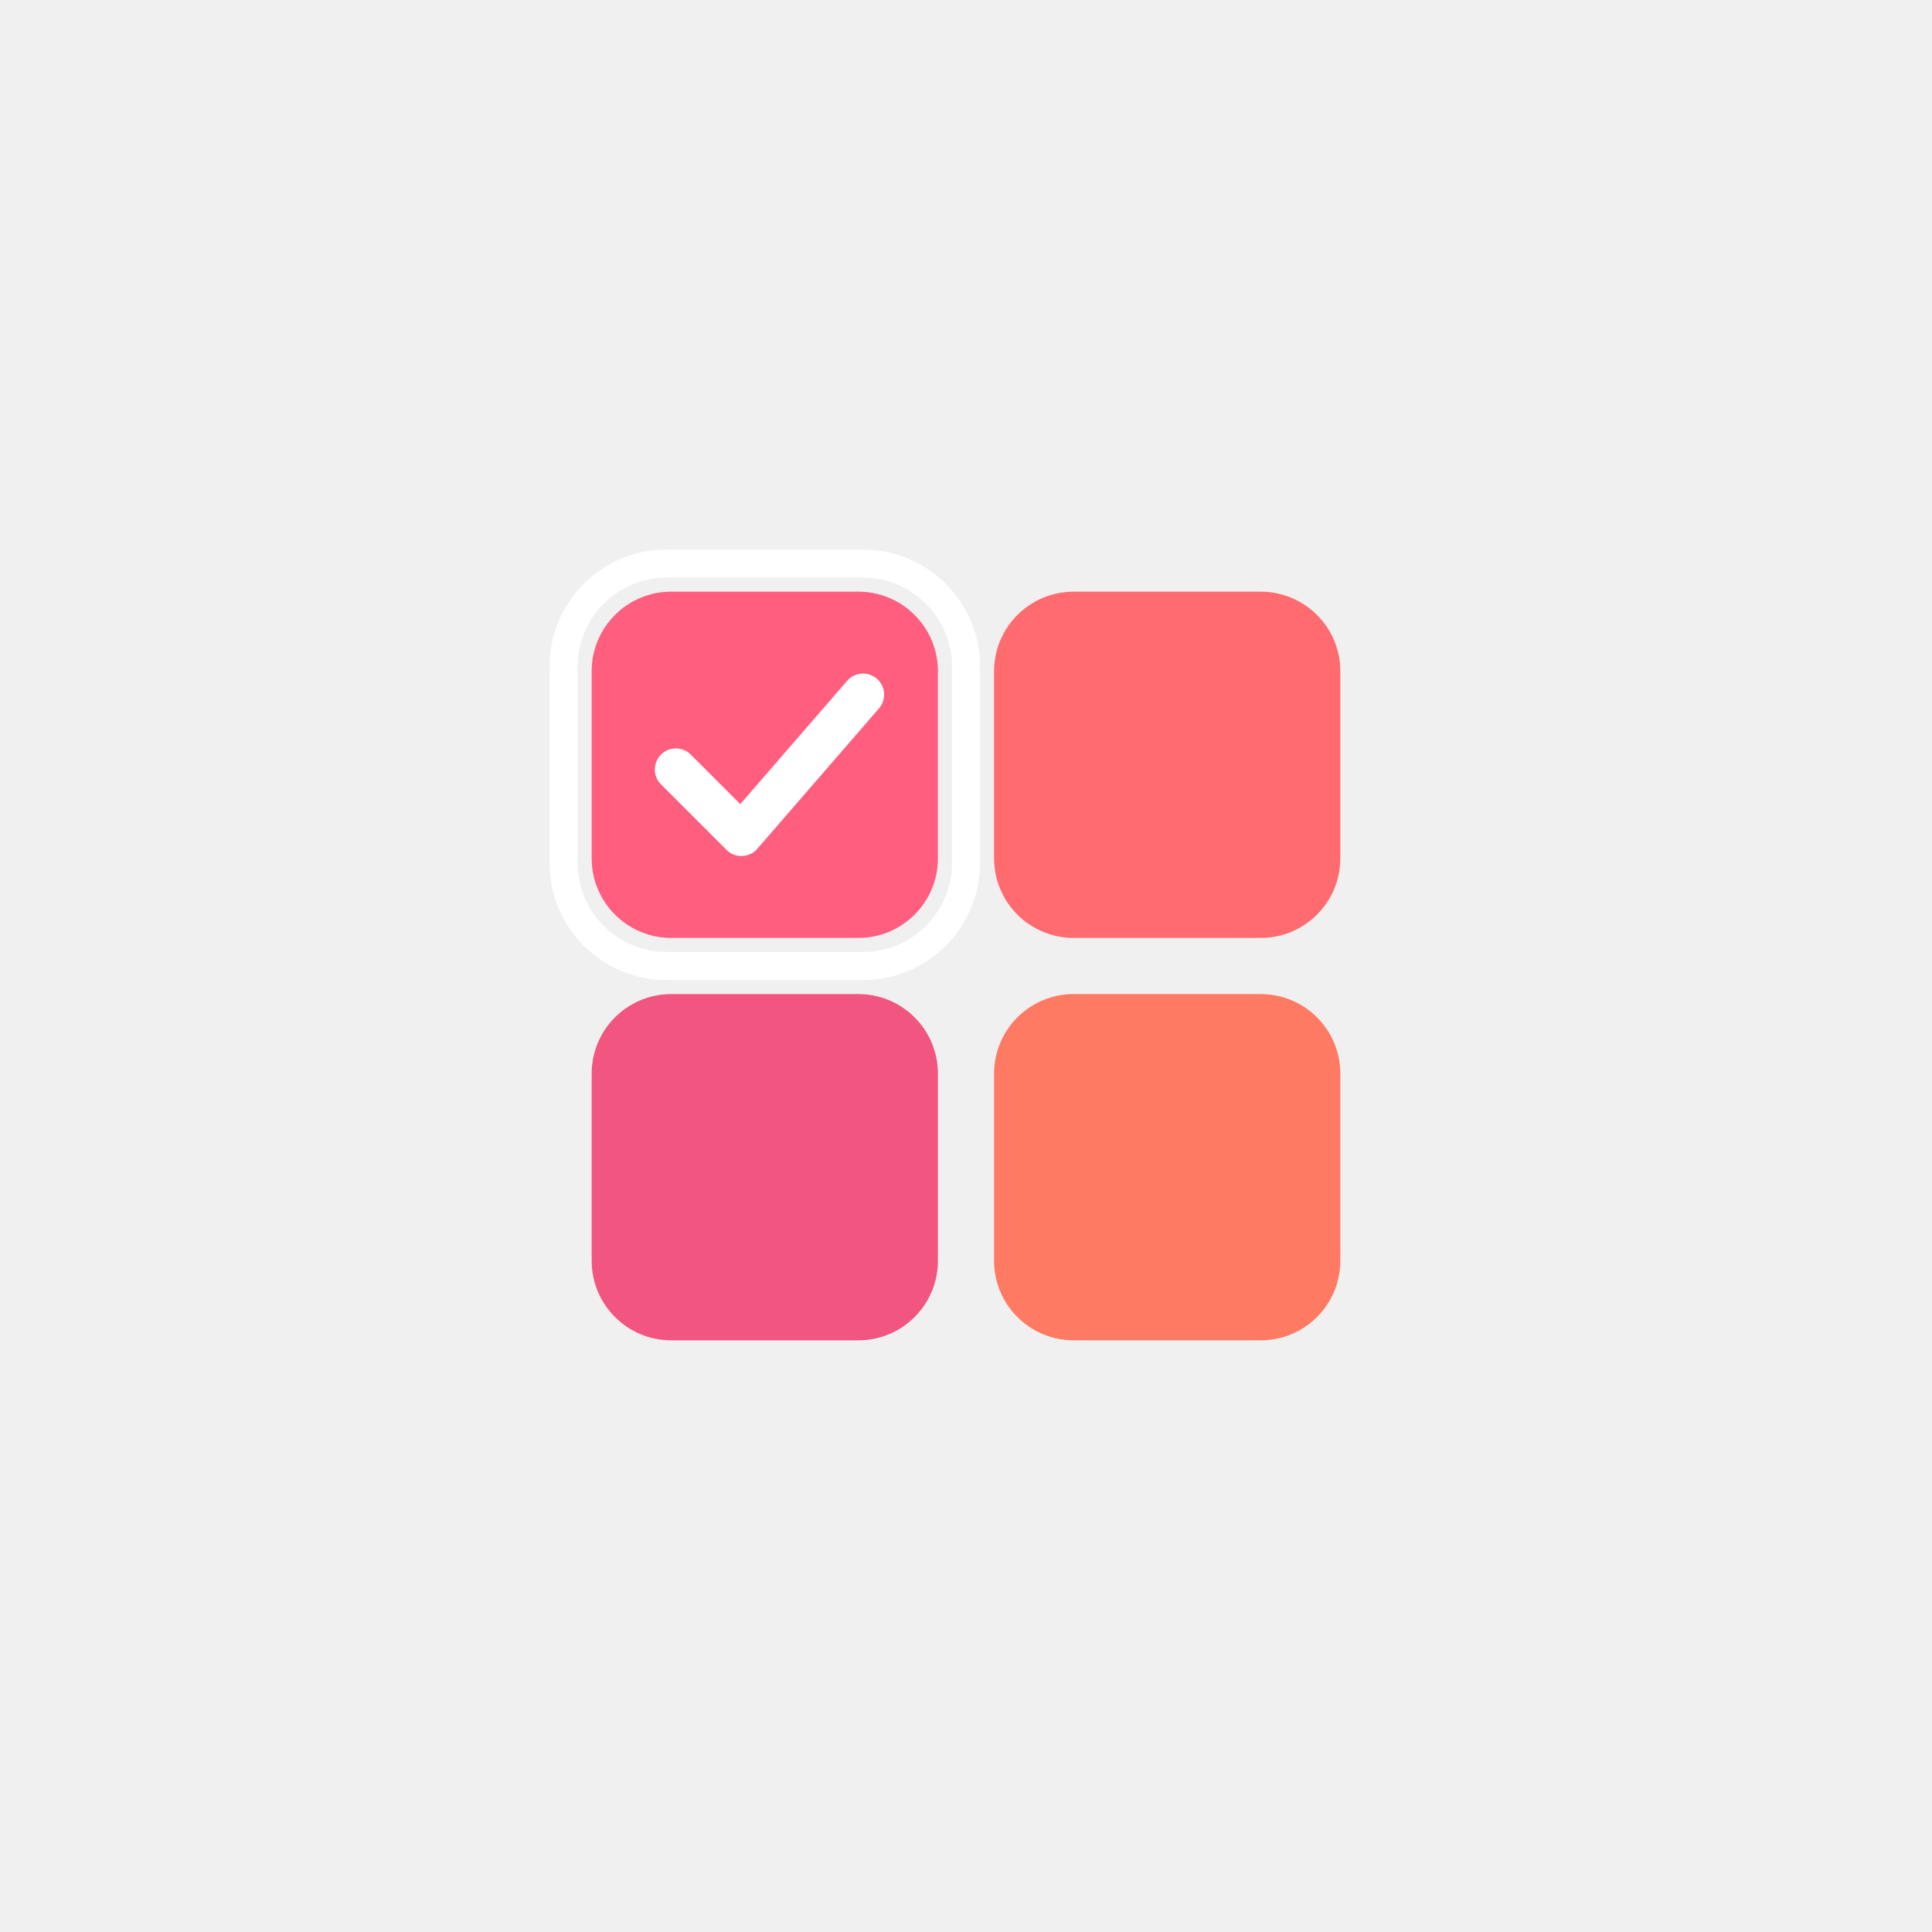
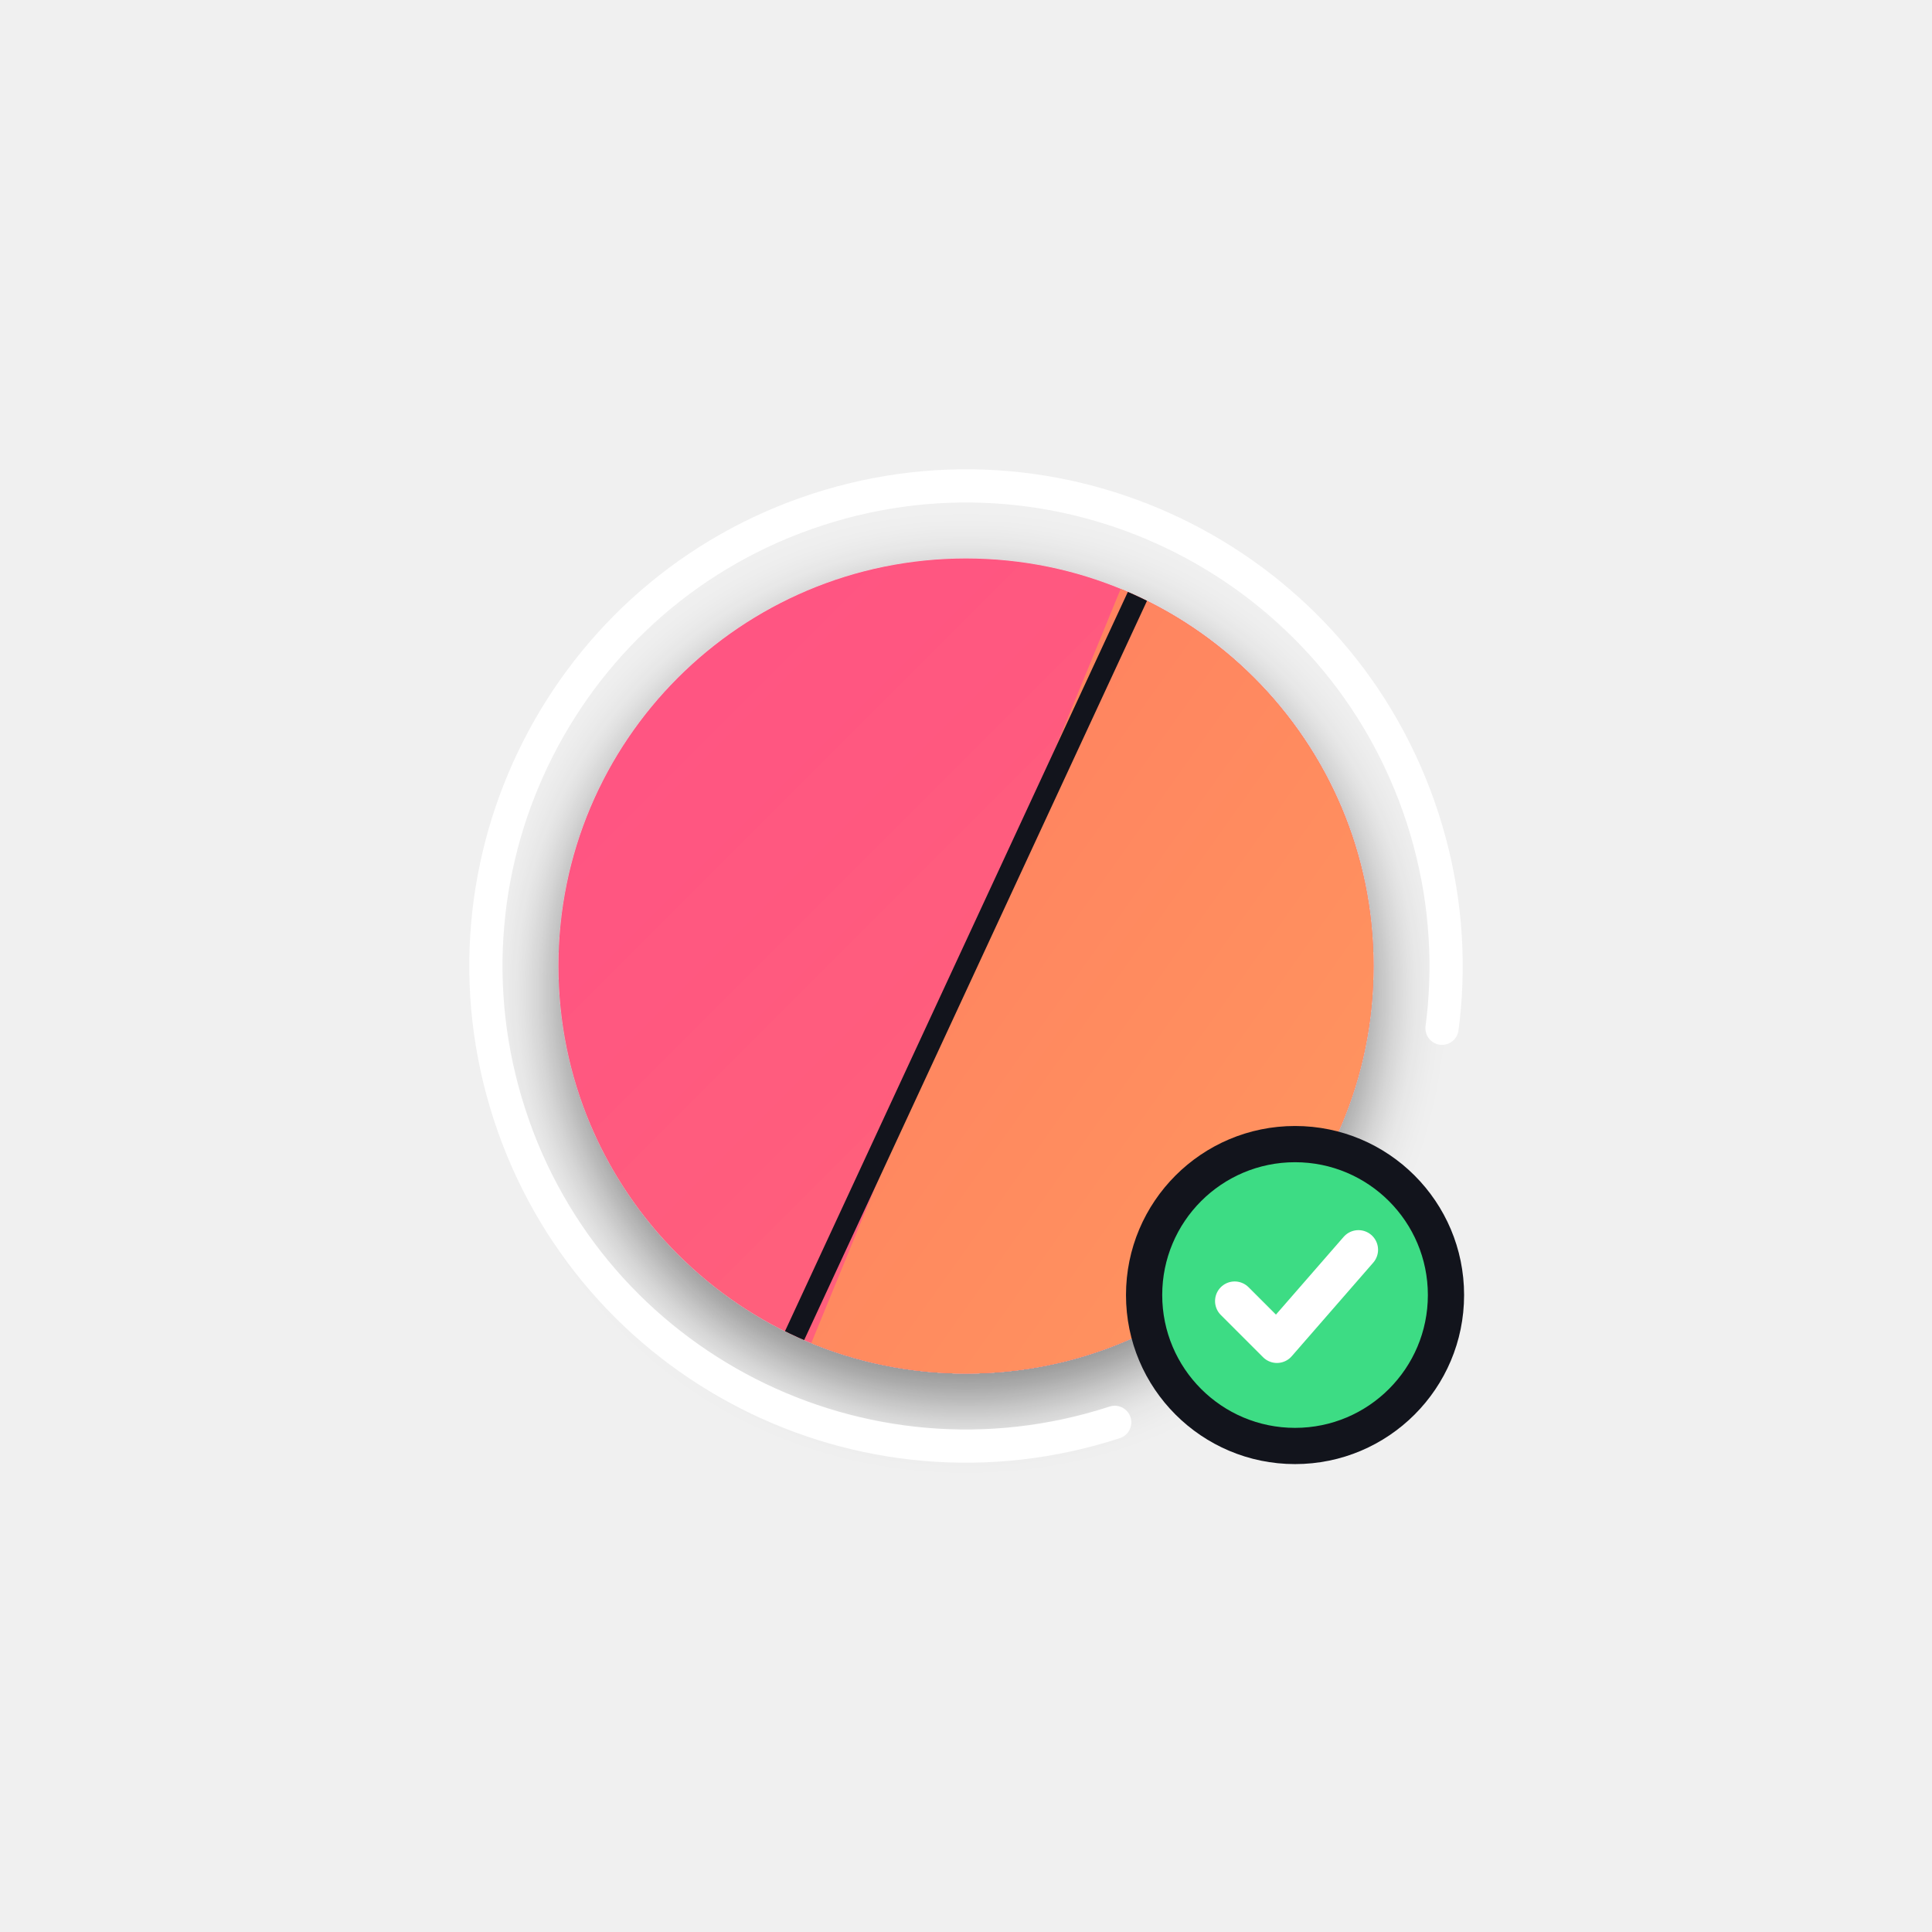
- <svg xmlns="http://www.w3.org/2000/svg" viewBox="0 0 512 512">
-   <g transform="translate(256 256) scale(0.62) translate(-256 -256)">
-     <rect x="96" y="96" width="148" height="148" rx="34" fill="#FF5E7E" />
-     <rect x="268" y="96" width="148" height="148" rx="34" fill="#FF6B6F" />
-     <rect x="96" y="268" width="148" height="148" rx="34" fill="#F2557F" />
-     <rect x="268" y="268" width="148" height="148" rx="34" fill="#FF7A63" />
-     <rect x="84" y="84" width="172" height="172" rx="44" fill="none" stroke="#FFFFFF" stroke-width="12" />
-     <path d="M132 172 L160 200 L212 140" fill="none" stroke="#FFFFFF" stroke-width="18" stroke-linecap="round" stroke-linejoin="round" />
+ <svg xmlns="http://www.w3.org/2000/svg" viewBox="0 0 1024 1024">
+   <g transform="translate(512 512) scale(.8) translate(-512 -512)">
+     <defs>
+       <linearGradient id="l" x1="0" y1="0" x2="1" y2="1">
+         <stop offset="0" stop-color="#FF4F86" />
+         <stop offset="1" stop-color="#FF6A74" />
+       </linearGradient>
+       <linearGradient id="r" x1="0" y1="0" x2="1" y2="1">
+         <stop offset="0" stop-color="#FF7A63" />
+         <stop offset="1" stop-color="#FF9A5C" />
+       </linearGradient>
+       <clipPath id="c">
+         <circle cx="512" cy="512" r="270" />
+       </clipPath>
+       <filter id="s" x="-20%" y="-20%" width="140%" height="140%">
+         <feDropShadow dx="0" dy="18" stdDeviation="22" flood-color="#000" flood-opacity=".45" />
+       </filter>
+     </defs>
+     <g filter="url(#s)">
+       <g clip-path="url(#c)">
+         <rect x="200" y="200" width="624" height="624" fill="url(#l)" />
+         <polygon points="640,200 824,200 824,824 384,824" fill="url(#r)" />
+       </g>
+     </g>
+     <line x1="640" y1="236" x2="384" y2="788" stroke="#12141C" stroke-width="14" clip-path="url(#c)" stroke-linecap="round" />
+     <circle cx="512" cy="512" r="318" fill="none" stroke="#fff" stroke-width="22" stroke-dasharray="1640 358" stroke-linecap="round" transform="rotate(72 512 512)" />
+     <g transform="translate(730 730)">
+       <circle r="112" fill="#12141C" />
+       <circle r="88" fill="#3DDC84" />
+       <path d="M-40 4 L-12 32 L42 -30" fill="none" stroke="#fff" stroke-width="26" stroke-linecap="round" stroke-linejoin="round" />
+     </g>
  </g>
</svg>
